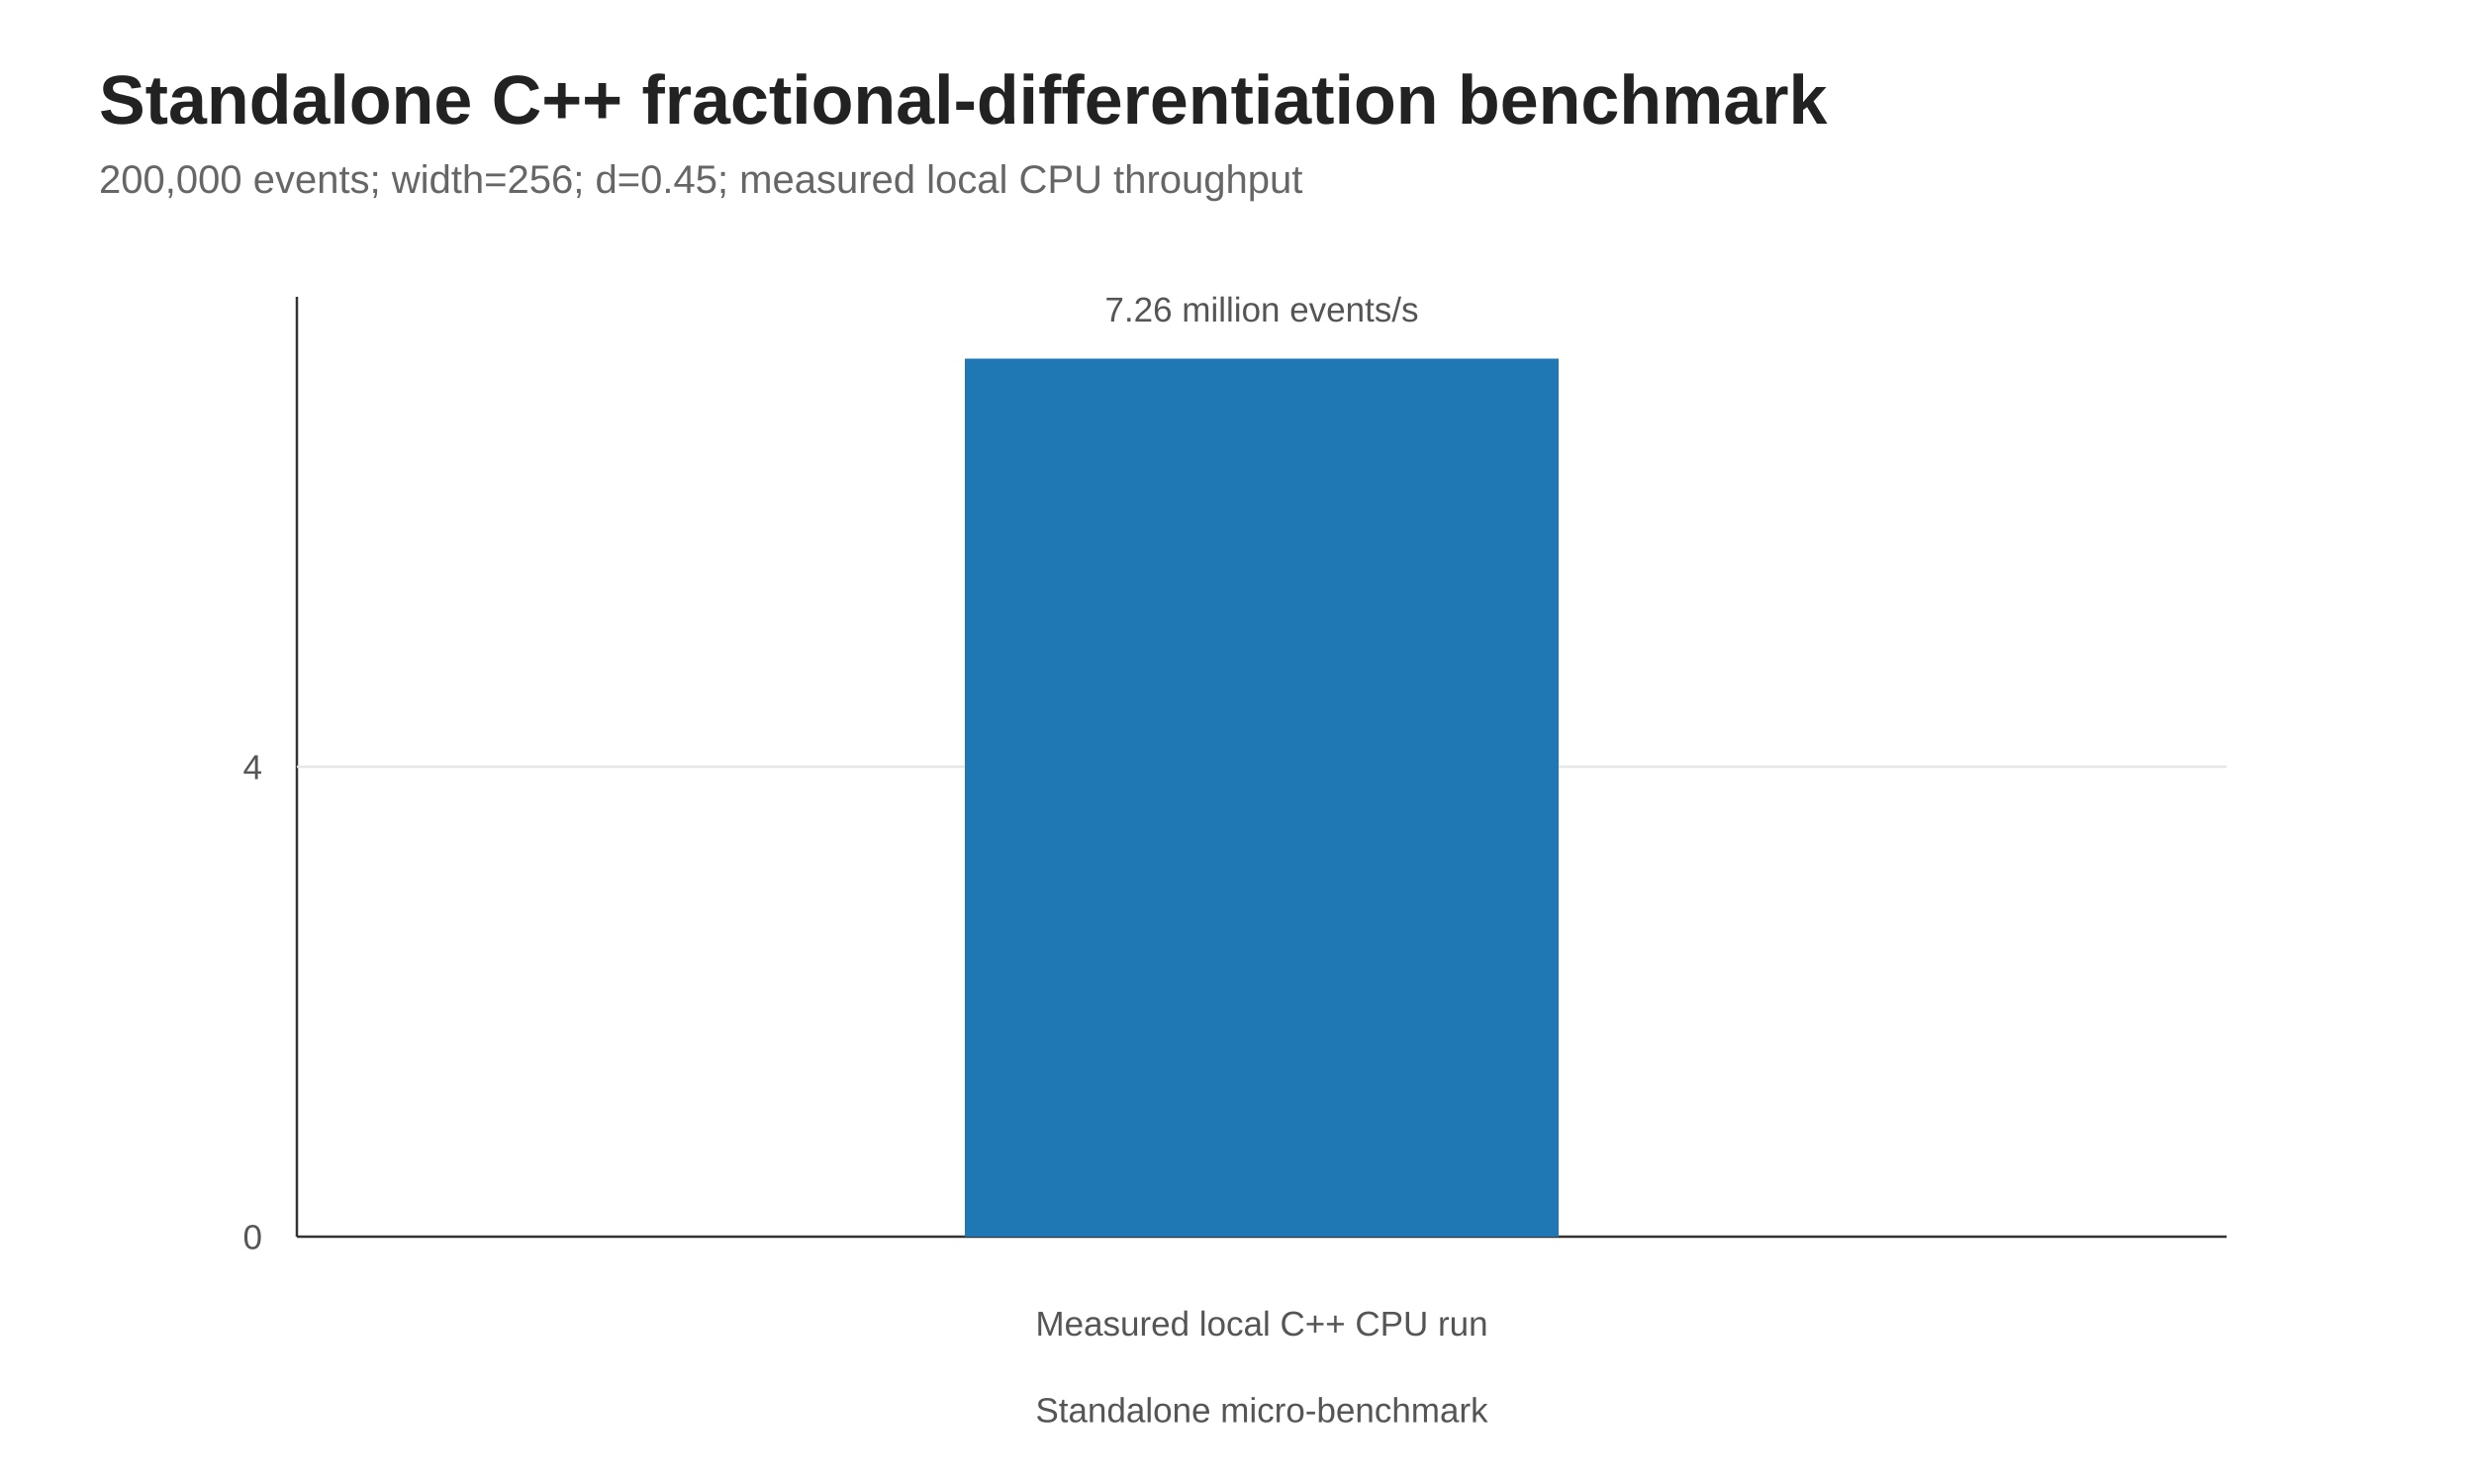
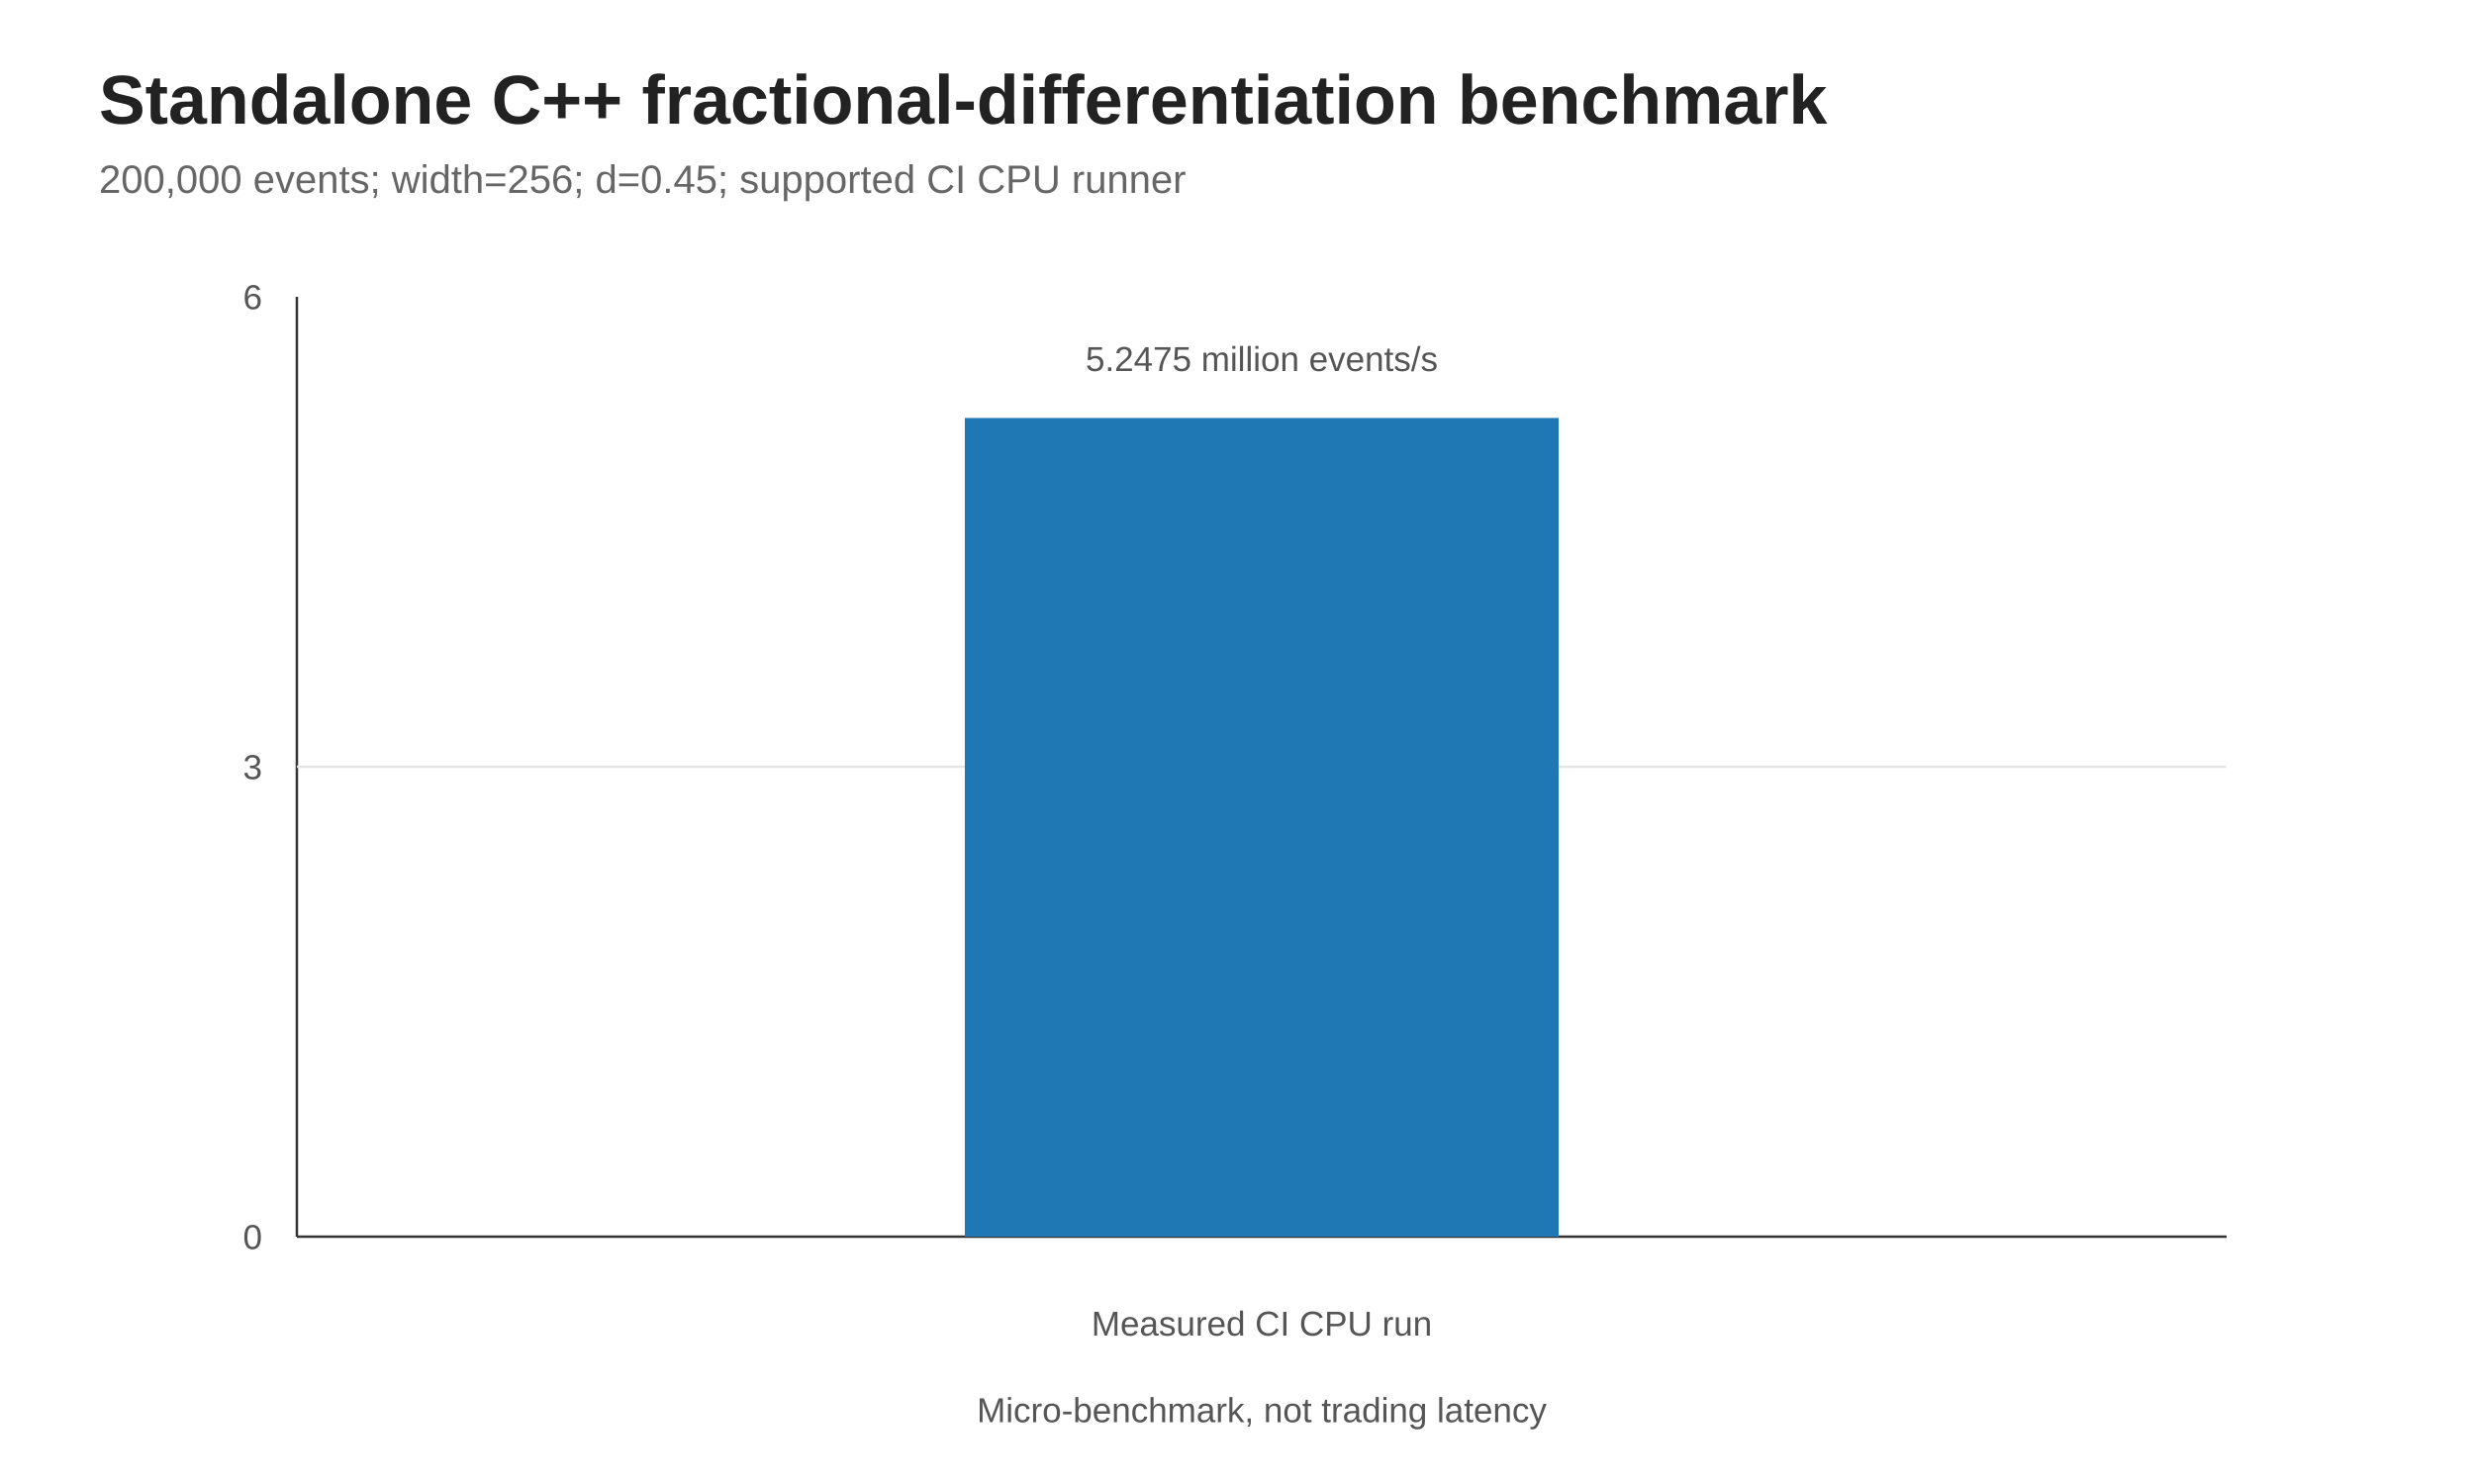
<svg xmlns="http://www.w3.org/2000/svg" width="1000" height="600">
  <rect width="100%" height="100%" fill="white" />
-   <style>text{font-family:Arial,Helvetica,sans-serif;fill:#222}.title{font-size:28px;font-weight:600}.sub{font-size:16px;fill:#666}.axis{stroke:#333}.grid{stroke:#e6e6e6}.s1{stroke:#1f77b4;fill:none;stroke-width:3}.s2{stroke:#ff7f0e;fill:none;stroke-width:3}.p1{fill:#1f77b4}.p2{fill:#ff7f0e}.small{font-size:14px;fill:#555}.mono{font-family:Consolas,monospace;font-size:16px}</style>
+   <style>text{font-family:Arial,Helvetica,sans-serif;fill:#222}.title{font-size:28px;font-weight:600}.sub{font-size:16px;fill:#666}.axis{stroke:#333}.grid{stroke:#e6e6e6}.small{font-size:14px;fill:#555}</style>
  <text x="40" y="50" class="title">Standalone C++ fractional-differentiation benchmark</text>
-   <text x="40" y="78" class="sub">200,000 events; width=256; d=0.45; measured local CPU throughput</text>
+   <text x="40" y="78" class="sub">200,000 events; width=256; d=0.45; supported CI CPU runner</text>
  <line x1="120" y1="500" x2="900" y2="500" class="axis" />
  <line x1="120" y1="120" x2="120" y2="500" class="axis" />
  <line x1="120" y1="310" x2="900" y2="310" class="grid" />
  <text x="106" y="505" text-anchor="end" class="small">0</text>
-   <text x="106" y="315" text-anchor="end" class="small">4</text>
-   <rect x="390" y="145" width="240" height="355" fill="#1f77b4" />
-   <text x="510" y="130" text-anchor="middle" class="small">7.26 million events/s</text>
-   <text x="510" y="540" text-anchor="middle" class="small">Measured local C++ CPU run</text>
-   <text x="510" y="575" text-anchor="middle" class="small">Standalone micro-benchmark</text>
+   <text x="106" y="315" text-anchor="end" class="small">3</text>
+   <text x="106" y="125" text-anchor="end" class="small">6</text>
+   <rect x="390" y="169" width="240" height="331" fill="#1f77b4" />
+   <text x="510" y="150" text-anchor="middle" class="small">5.2475 million events/s</text>
+   <text x="510" y="540" text-anchor="middle" class="small">Measured CI CPU run</text>
+   <text x="510" y="575" text-anchor="middle" class="small">Micro-benchmark, not trading latency</text>
</svg>
